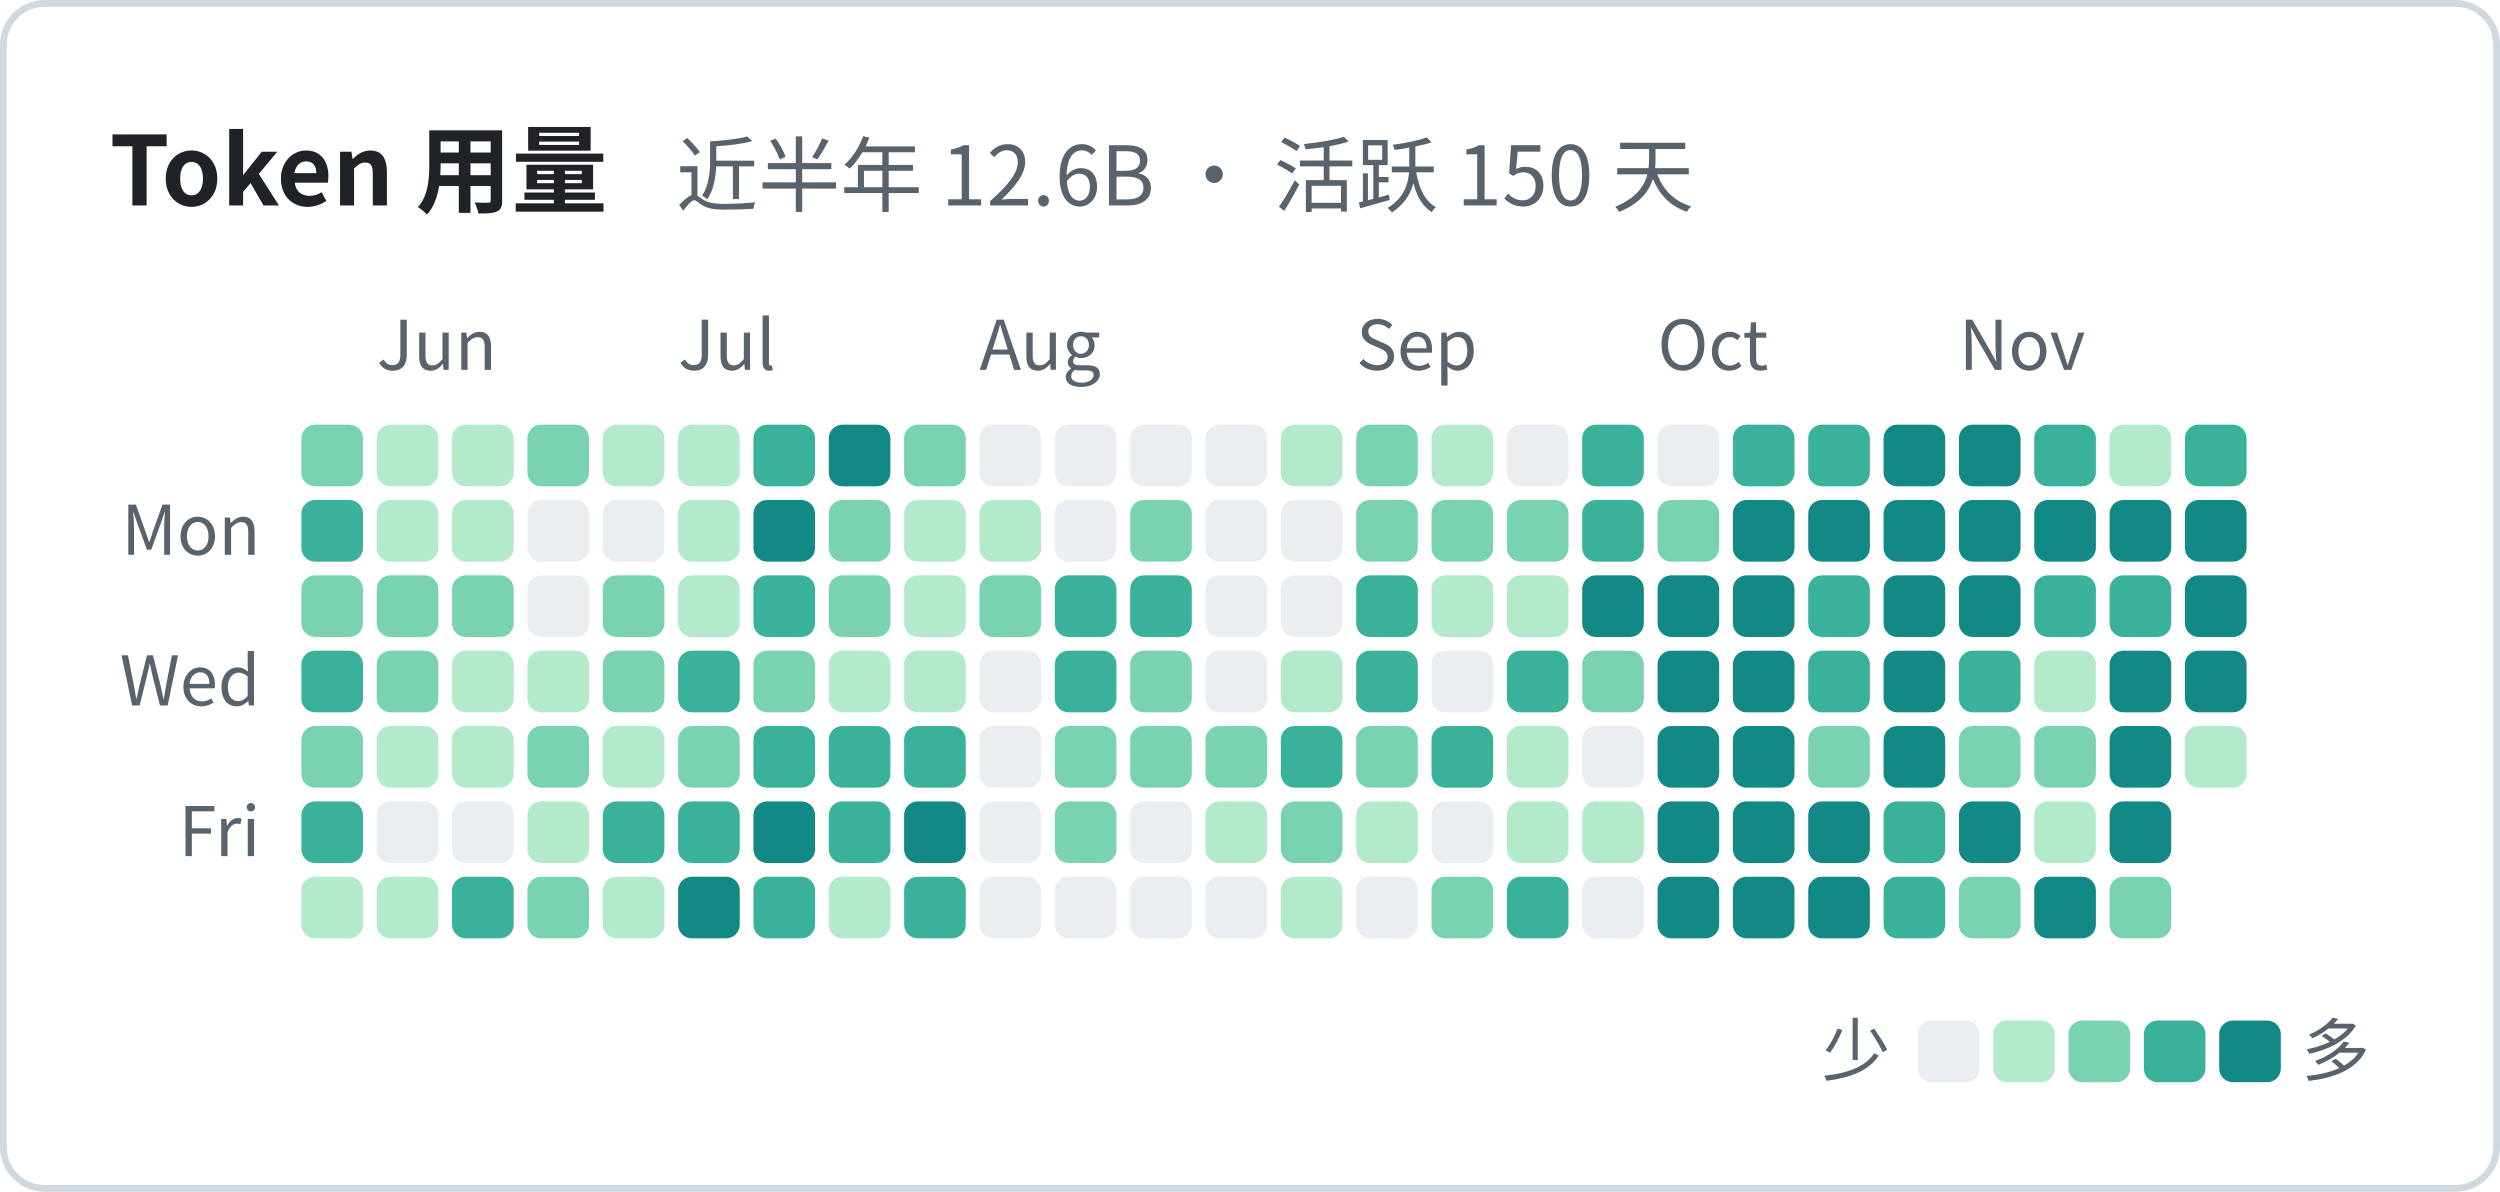
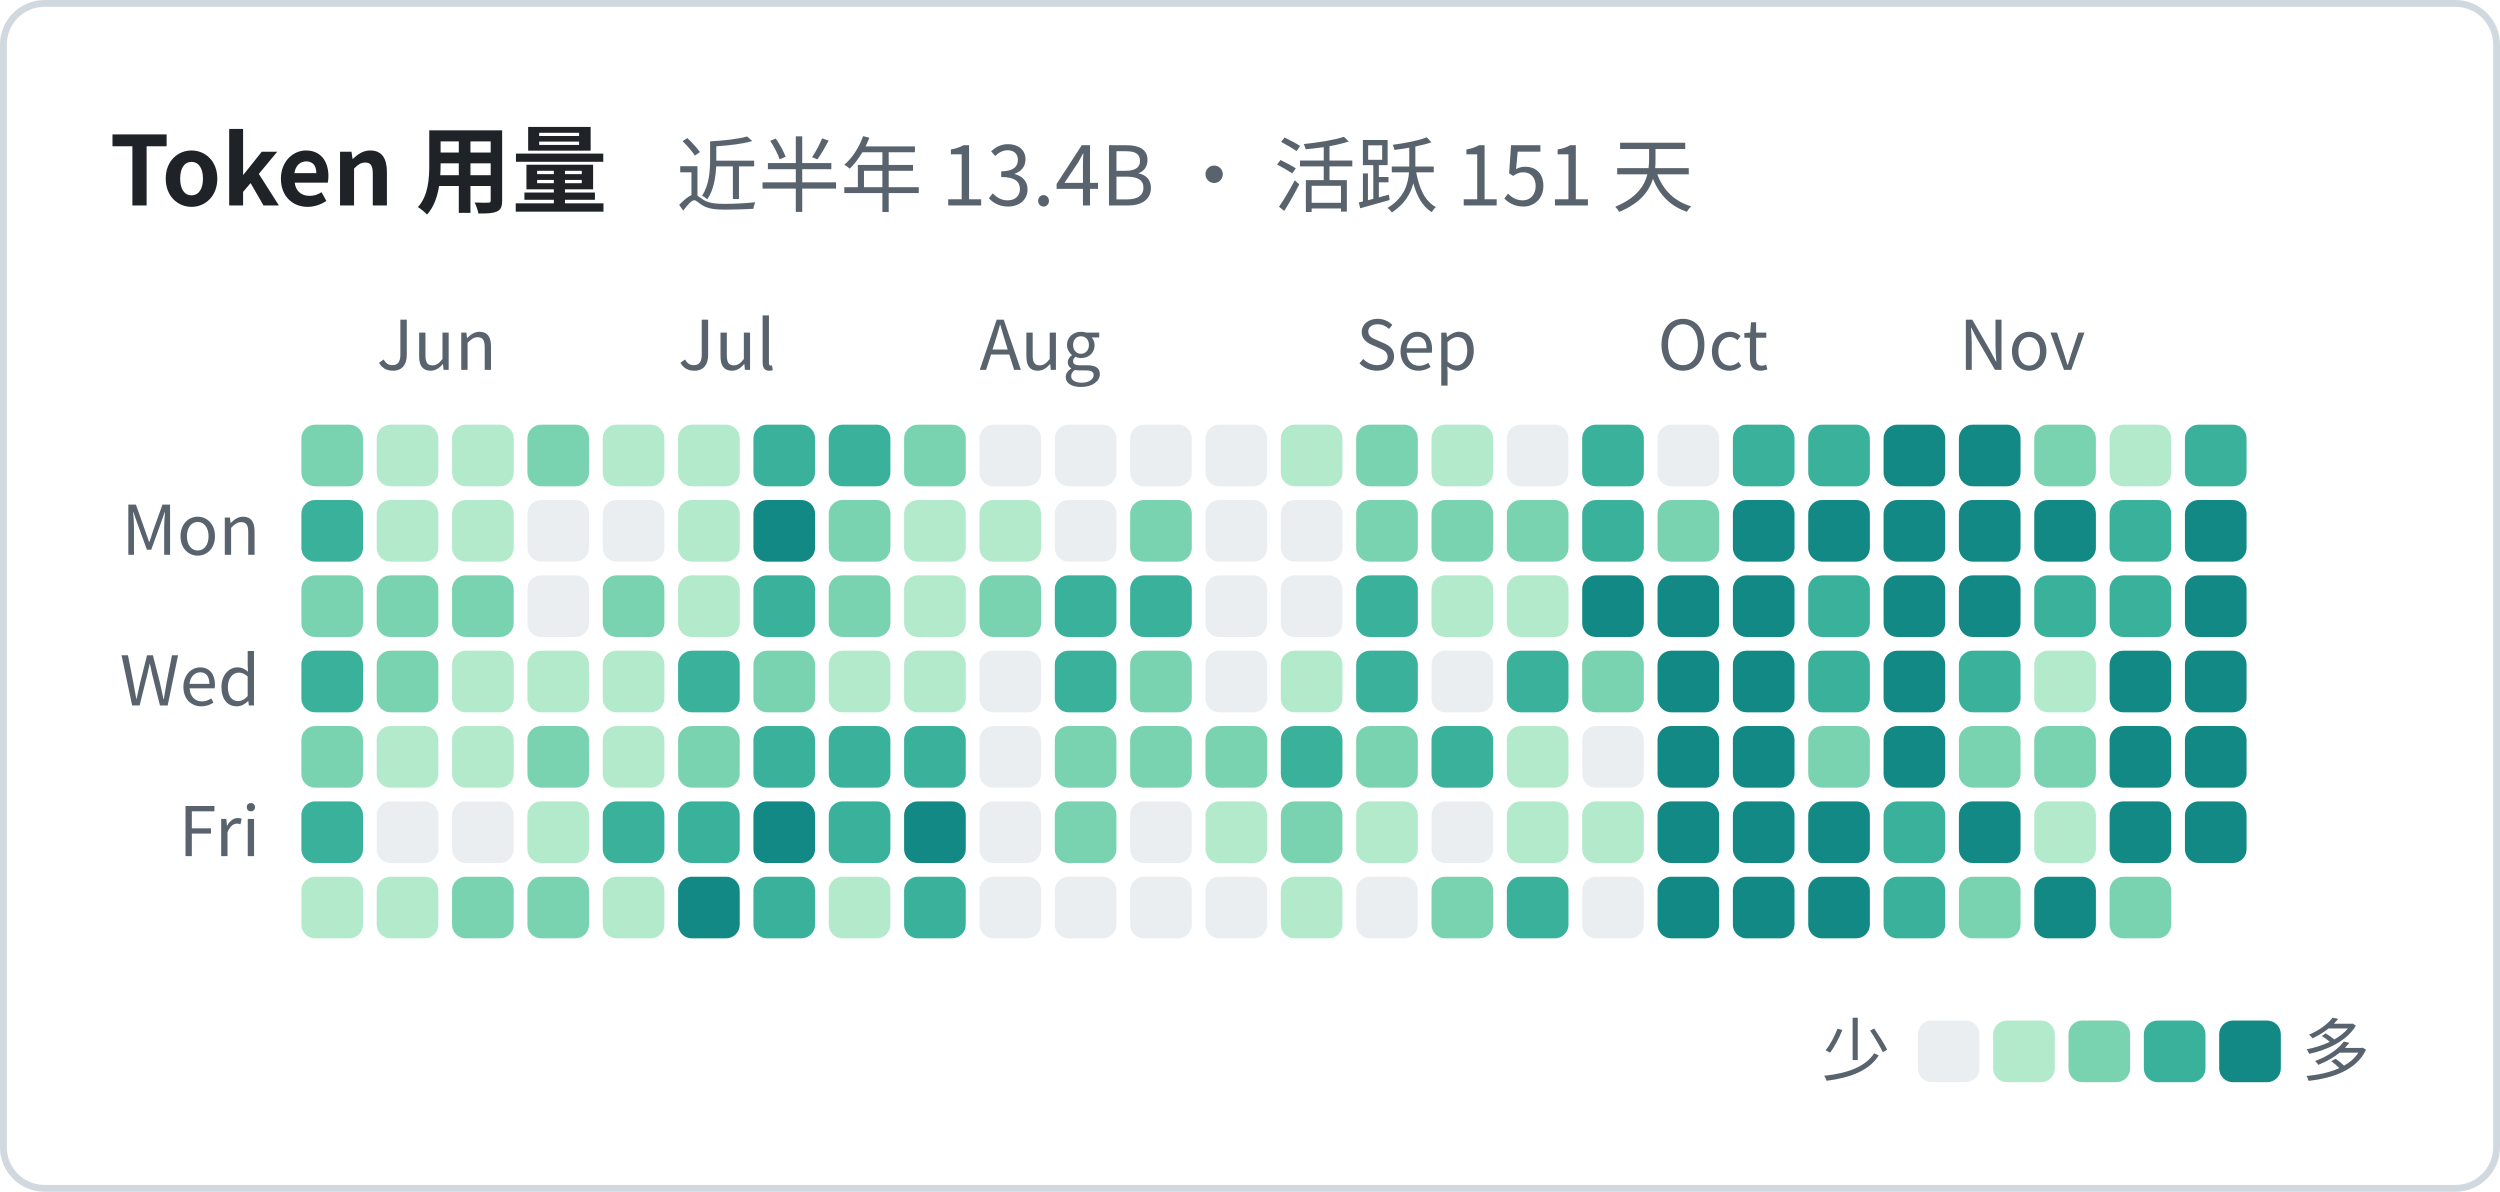
<svg xmlns="http://www.w3.org/2000/svg" width="365" height="174" viewBox="0 0 365 174" font-family="system-ui, -apple-system, 'Segoe UI', 'PingFang SC', 'Microsoft YaHei', 'Noto Sans CJK SC', sans-serif">
  <rect x="0.5" y="0.5" width="364" height="173" rx="6" fill="none" stroke="#d1d9e0" />
-   <text x="16" y="30" font-size="14" font-weight="600" fill="#1f2328">Token 用量<tspan dx="10" font-size="12" font-weight="400" fill="#59636e">近半年 12.6B · 活跃 150 天</tspan>
+   <text x="16" y="30" font-size="14" font-weight="600" fill="#1f2328">Token 用量<tspan dx="10" font-size="12" font-weight="400" fill="#59636e">近半年 13.4B · 活跃 151 天</tspan>
  </text>
  <text x="55" y="54" font-size="10" fill="#59636e">Jun</text>
  <text x="99" y="54" font-size="10" fill="#59636e">Jul</text>
  <text x="143" y="54" font-size="10" fill="#59636e">Aug</text>
  <text x="198" y="54" font-size="10" fill="#59636e">Sep</text>
  <text x="242" y="54" font-size="10" fill="#59636e">Oct</text>
  <text x="286" y="54" font-size="10" fill="#59636e">Nov</text>
  <text x="38" y="81" font-size="10" text-anchor="end" fill="#59636e">Mon</text>
  <text x="38" y="103" font-size="10" text-anchor="end" fill="#59636e">Wed</text>
  <text x="38" y="125" font-size="10" text-anchor="end" fill="#59636e">Fri</text>
  <rect x="44" y="62" width="9" height="9" rx="2" fill="#7ad3b0" />
  <rect x="44" y="73" width="9" height="9" rx="2" fill="#3ab19b" />
  <rect x="44" y="84" width="9" height="9" rx="2" fill="#7ad3b0" />
  <rect x="44" y="95" width="9" height="9" rx="2" fill="#3ab19b" />
  <rect x="44" y="106" width="9" height="9" rx="2" fill="#7ad3b0" />
  <rect x="44" y="117" width="9" height="9" rx="2" fill="#3ab19b" />
  <rect x="44" y="128" width="9" height="9" rx="2" fill="#b3eacb" />
  <rect x="55" y="62" width="9" height="9" rx="2" fill="#b3eacb" />
  <rect x="55" y="73" width="9" height="9" rx="2" fill="#b3eacb" />
  <rect x="55" y="84" width="9" height="9" rx="2" fill="#7ad3b0" />
  <rect x="55" y="95" width="9" height="9" rx="2" fill="#7ad3b0" />
  <rect x="55" y="106" width="9" height="9" rx="2" fill="#b3eacb" />
  <rect x="55" y="117" width="9" height="9" rx="2" fill="#ebeef0" />
  <rect x="55" y="128" width="9" height="9" rx="2" fill="#b3eacb" />
  <rect x="66" y="62" width="9" height="9" rx="2" fill="#b3eacb" />
  <rect x="66" y="73" width="9" height="9" rx="2" fill="#b3eacb" />
  <rect x="66" y="84" width="9" height="9" rx="2" fill="#7ad3b0" />
  <rect x="66" y="95" width="9" height="9" rx="2" fill="#b3eacb" />
  <rect x="66" y="106" width="9" height="9" rx="2" fill="#b3eacb" />
  <rect x="66" y="117" width="9" height="9" rx="2" fill="#ebeef0" />
-   <rect x="66" y="128" width="9" height="9" rx="2" fill="#3ab19b" />
+   <rect x="66" y="128" width="9" height="9" rx="2" fill="#7ad3b0" />
  <rect x="77" y="62" width="9" height="9" rx="2" fill="#7ad3b0" />
  <rect x="77" y="73" width="9" height="9" rx="2" fill="#ebeef0" />
  <rect x="77" y="84" width="9" height="9" rx="2" fill="#ebeef0" />
  <rect x="77" y="95" width="9" height="9" rx="2" fill="#b3eacb" />
  <rect x="77" y="106" width="9" height="9" rx="2" fill="#7ad3b0" />
  <rect x="77" y="117" width="9" height="9" rx="2" fill="#b3eacb" />
  <rect x="77" y="128" width="9" height="9" rx="2" fill="#7ad3b0" />
  <rect x="88" y="62" width="9" height="9" rx="2" fill="#b3eacb" />
  <rect x="88" y="73" width="9" height="9" rx="2" fill="#ebeef0" />
  <rect x="88" y="84" width="9" height="9" rx="2" fill="#7ad3b0" />
-   <rect x="88" y="95" width="9" height="9" rx="2" fill="#7ad3b0" />
+   <rect x="88" y="95" width="9" height="9" rx="2" fill="#b3eacb" />
  <rect x="88" y="106" width="9" height="9" rx="2" fill="#b3eacb" />
  <rect x="88" y="117" width="9" height="9" rx="2" fill="#3ab19b" />
  <rect x="88" y="128" width="9" height="9" rx="2" fill="#b3eacb" />
  <rect x="99" y="62" width="9" height="9" rx="2" fill="#b3eacb" />
  <rect x="99" y="73" width="9" height="9" rx="2" fill="#b3eacb" />
  <rect x="99" y="84" width="9" height="9" rx="2" fill="#b3eacb" />
  <rect x="99" y="95" width="9" height="9" rx="2" fill="#3ab19b" />
  <rect x="99" y="106" width="9" height="9" rx="2" fill="#7ad3b0" />
  <rect x="99" y="117" width="9" height="9" rx="2" fill="#3ab19b" />
  <rect x="99" y="128" width="9" height="9" rx="2" fill="#128984" />
  <rect x="110" y="62" width="9" height="9" rx="2" fill="#3ab19b" />
  <rect x="110" y="73" width="9" height="9" rx="2" fill="#128984" />
  <rect x="110" y="84" width="9" height="9" rx="2" fill="#3ab19b" />
  <rect x="110" y="95" width="9" height="9" rx="2" fill="#7ad3b0" />
  <rect x="110" y="106" width="9" height="9" rx="2" fill="#3ab19b" />
  <rect x="110" y="117" width="9" height="9" rx="2" fill="#128984" />
  <rect x="110" y="128" width="9" height="9" rx="2" fill="#3ab19b" />
-   <rect x="121" y="62" width="9" height="9" rx="2" fill="#128984" />
+   <rect x="121" y="62" width="9" height="9" rx="2" fill="#3ab19b" />
  <rect x="121" y="73" width="9" height="9" rx="2" fill="#7ad3b0" />
  <rect x="121" y="84" width="9" height="9" rx="2" fill="#7ad3b0" />
  <rect x="121" y="95" width="9" height="9" rx="2" fill="#b3eacb" />
  <rect x="121" y="106" width="9" height="9" rx="2" fill="#3ab19b" />
  <rect x="121" y="117" width="9" height="9" rx="2" fill="#3ab19b" />
  <rect x="121" y="128" width="9" height="9" rx="2" fill="#b3eacb" />
  <rect x="132" y="62" width="9" height="9" rx="2" fill="#7ad3b0" />
  <rect x="132" y="73" width="9" height="9" rx="2" fill="#b3eacb" />
  <rect x="132" y="84" width="9" height="9" rx="2" fill="#b3eacb" />
  <rect x="132" y="95" width="9" height="9" rx="2" fill="#b3eacb" />
  <rect x="132" y="106" width="9" height="9" rx="2" fill="#3ab19b" />
  <rect x="132" y="117" width="9" height="9" rx="2" fill="#128984" />
  <rect x="132" y="128" width="9" height="9" rx="2" fill="#3ab19b" />
  <rect x="143" y="62" width="9" height="9" rx="2" fill="#ebeef0" />
  <rect x="143" y="73" width="9" height="9" rx="2" fill="#b3eacb" />
  <rect x="143" y="84" width="9" height="9" rx="2" fill="#7ad3b0" />
  <rect x="143" y="95" width="9" height="9" rx="2" fill="#ebeef0" />
  <rect x="143" y="106" width="9" height="9" rx="2" fill="#ebeef0" />
  <rect x="143" y="117" width="9" height="9" rx="2" fill="#ebeef0" />
  <rect x="143" y="128" width="9" height="9" rx="2" fill="#ebeef0" />
  <rect x="154" y="62" width="9" height="9" rx="2" fill="#ebeef0" />
  <rect x="154" y="73" width="9" height="9" rx="2" fill="#ebeef0" />
  <rect x="154" y="84" width="9" height="9" rx="2" fill="#3ab19b" />
  <rect x="154" y="95" width="9" height="9" rx="2" fill="#3ab19b" />
  <rect x="154" y="106" width="9" height="9" rx="2" fill="#7ad3b0" />
  <rect x="154" y="117" width="9" height="9" rx="2" fill="#7ad3b0" />
  <rect x="154" y="128" width="9" height="9" rx="2" fill="#ebeef0" />
  <rect x="165" y="62" width="9" height="9" rx="2" fill="#ebeef0" />
  <rect x="165" y="73" width="9" height="9" rx="2" fill="#7ad3b0" />
  <rect x="165" y="84" width="9" height="9" rx="2" fill="#3ab19b" />
  <rect x="165" y="95" width="9" height="9" rx="2" fill="#7ad3b0" />
  <rect x="165" y="106" width="9" height="9" rx="2" fill="#7ad3b0" />
  <rect x="165" y="117" width="9" height="9" rx="2" fill="#ebeef0" />
  <rect x="165" y="128" width="9" height="9" rx="2" fill="#ebeef0" />
  <rect x="176" y="62" width="9" height="9" rx="2" fill="#ebeef0" />
  <rect x="176" y="73" width="9" height="9" rx="2" fill="#ebeef0" />
  <rect x="176" y="84" width="9" height="9" rx="2" fill="#ebeef0" />
  <rect x="176" y="95" width="9" height="9" rx="2" fill="#ebeef0" />
  <rect x="176" y="106" width="9" height="9" rx="2" fill="#7ad3b0" />
  <rect x="176" y="117" width="9" height="9" rx="2" fill="#b3eacb" />
  <rect x="176" y="128" width="9" height="9" rx="2" fill="#ebeef0" />
  <rect x="187" y="62" width="9" height="9" rx="2" fill="#b3eacb" />
  <rect x="187" y="73" width="9" height="9" rx="2" fill="#ebeef0" />
  <rect x="187" y="84" width="9" height="9" rx="2" fill="#ebeef0" />
  <rect x="187" y="95" width="9" height="9" rx="2" fill="#b3eacb" />
  <rect x="187" y="106" width="9" height="9" rx="2" fill="#3ab19b" />
  <rect x="187" y="117" width="9" height="9" rx="2" fill="#7ad3b0" />
  <rect x="187" y="128" width="9" height="9" rx="2" fill="#b3eacb" />
  <rect x="198" y="62" width="9" height="9" rx="2" fill="#7ad3b0" />
  <rect x="198" y="73" width="9" height="9" rx="2" fill="#7ad3b0" />
  <rect x="198" y="84" width="9" height="9" rx="2" fill="#3ab19b" />
  <rect x="198" y="95" width="9" height="9" rx="2" fill="#3ab19b" />
  <rect x="198" y="106" width="9" height="9" rx="2" fill="#7ad3b0" />
  <rect x="198" y="117" width="9" height="9" rx="2" fill="#b3eacb" />
  <rect x="198" y="128" width="9" height="9" rx="2" fill="#ebeef0" />
  <rect x="209" y="62" width="9" height="9" rx="2" fill="#b3eacb" />
  <rect x="209" y="73" width="9" height="9" rx="2" fill="#7ad3b0" />
  <rect x="209" y="84" width="9" height="9" rx="2" fill="#b3eacb" />
  <rect x="209" y="95" width="9" height="9" rx="2" fill="#ebeef0" />
  <rect x="209" y="106" width="9" height="9" rx="2" fill="#3ab19b" />
  <rect x="209" y="117" width="9" height="9" rx="2" fill="#ebeef0" />
  <rect x="209" y="128" width="9" height="9" rx="2" fill="#7ad3b0" />
  <rect x="220" y="62" width="9" height="9" rx="2" fill="#ebeef0" />
  <rect x="220" y="73" width="9" height="9" rx="2" fill="#7ad3b0" />
  <rect x="220" y="84" width="9" height="9" rx="2" fill="#b3eacb" />
  <rect x="220" y="95" width="9" height="9" rx="2" fill="#3ab19b" />
  <rect x="220" y="106" width="9" height="9" rx="2" fill="#b3eacb" />
  <rect x="220" y="117" width="9" height="9" rx="2" fill="#b3eacb" />
  <rect x="220" y="128" width="9" height="9" rx="2" fill="#3ab19b" />
  <rect x="231" y="62" width="9" height="9" rx="2" fill="#3ab19b" />
  <rect x="231" y="73" width="9" height="9" rx="2" fill="#3ab19b" />
  <rect x="231" y="84" width="9" height="9" rx="2" fill="#128984" />
  <rect x="231" y="95" width="9" height="9" rx="2" fill="#7ad3b0" />
  <rect x="231" y="106" width="9" height="9" rx="2" fill="#ebeef0" />
  <rect x="231" y="117" width="9" height="9" rx="2" fill="#b3eacb" />
  <rect x="231" y="128" width="9" height="9" rx="2" fill="#ebeef0" />
  <rect x="242" y="62" width="9" height="9" rx="2" fill="#ebeef0" />
  <rect x="242" y="73" width="9" height="9" rx="2" fill="#7ad3b0" />
  <rect x="242" y="84" width="9" height="9" rx="2" fill="#128984" />
  <rect x="242" y="95" width="9" height="9" rx="2" fill="#128984" />
  <rect x="242" y="106" width="9" height="9" rx="2" fill="#128984" />
  <rect x="242" y="117" width="9" height="9" rx="2" fill="#128984" />
  <rect x="242" y="128" width="9" height="9" rx="2" fill="#128984" />
  <rect x="253" y="62" width="9" height="9" rx="2" fill="#3ab19b" />
  <rect x="253" y="73" width="9" height="9" rx="2" fill="#128984" />
  <rect x="253" y="84" width="9" height="9" rx="2" fill="#128984" />
  <rect x="253" y="95" width="9" height="9" rx="2" fill="#128984" />
  <rect x="253" y="106" width="9" height="9" rx="2" fill="#128984" />
  <rect x="253" y="117" width="9" height="9" rx="2" fill="#128984" />
  <rect x="253" y="128" width="9" height="9" rx="2" fill="#128984" />
  <rect x="264" y="62" width="9" height="9" rx="2" fill="#3ab19b" />
  <rect x="264" y="73" width="9" height="9" rx="2" fill="#128984" />
  <rect x="264" y="84" width="9" height="9" rx="2" fill="#3ab19b" />
  <rect x="264" y="95" width="9" height="9" rx="2" fill="#3ab19b" />
  <rect x="264" y="106" width="9" height="9" rx="2" fill="#7ad3b0" />
  <rect x="264" y="117" width="9" height="9" rx="2" fill="#128984" />
  <rect x="264" y="128" width="9" height="9" rx="2" fill="#128984" />
  <rect x="275" y="62" width="9" height="9" rx="2" fill="#128984" />
  <rect x="275" y="73" width="9" height="9" rx="2" fill="#128984" />
  <rect x="275" y="84" width="9" height="9" rx="2" fill="#128984" />
  <rect x="275" y="95" width="9" height="9" rx="2" fill="#128984" />
  <rect x="275" y="106" width="9" height="9" rx="2" fill="#128984" />
  <rect x="275" y="117" width="9" height="9" rx="2" fill="#3ab19b" />
  <rect x="275" y="128" width="9" height="9" rx="2" fill="#3ab19b" />
  <rect x="286" y="62" width="9" height="9" rx="2" fill="#128984" />
  <rect x="286" y="73" width="9" height="9" rx="2" fill="#128984" />
  <rect x="286" y="84" width="9" height="9" rx="2" fill="#128984" />
  <rect x="286" y="95" width="9" height="9" rx="2" fill="#3ab19b" />
  <rect x="286" y="106" width="9" height="9" rx="2" fill="#7ad3b0" />
  <rect x="286" y="117" width="9" height="9" rx="2" fill="#128984" />
  <rect x="286" y="128" width="9" height="9" rx="2" fill="#7ad3b0" />
-   <rect x="297" y="62" width="9" height="9" rx="2" fill="#3ab19b" />
+   <rect x="297" y="62" width="9" height="9" rx="2" fill="#7ad3b0" />
  <rect x="297" y="73" width="9" height="9" rx="2" fill="#128984" />
  <rect x="297" y="84" width="9" height="9" rx="2" fill="#3ab19b" />
  <rect x="297" y="95" width="9" height="9" rx="2" fill="#b3eacb" />
  <rect x="297" y="106" width="9" height="9" rx="2" fill="#7ad3b0" />
  <rect x="297" y="117" width="9" height="9" rx="2" fill="#b3eacb" />
  <rect x="297" y="128" width="9" height="9" rx="2" fill="#128984" />
  <rect x="308" y="62" width="9" height="9" rx="2" fill="#b3eacb" />
-   <rect x="308" y="73" width="9" height="9" rx="2" fill="#128984" />
+   <rect x="308" y="73" width="9" height="9" rx="2" fill="#3ab19b" />
  <rect x="308" y="84" width="9" height="9" rx="2" fill="#3ab19b" />
  <rect x="308" y="95" width="9" height="9" rx="2" fill="#128984" />
  <rect x="308" y="106" width="9" height="9" rx="2" fill="#128984" />
  <rect x="308" y="117" width="9" height="9" rx="2" fill="#128984" />
  <rect x="308" y="128" width="9" height="9" rx="2" fill="#7ad3b0" />
  <rect x="319" y="62" width="9" height="9" rx="2" fill="#3ab19b" />
  <rect x="319" y="73" width="9" height="9" rx="2" fill="#128984" />
  <rect x="319" y="84" width="9" height="9" rx="2" fill="#128984" />
  <rect x="319" y="95" width="9" height="9" rx="2" fill="#128984" />
-   <rect x="319" y="106" width="9" height="9" rx="2" fill="#b3eacb" />
+   <rect x="319" y="106" width="9" height="9" rx="2" fill="#128984" />
+   <rect x="319" y="117" width="9" height="9" rx="2" fill="#128984" />
  <text x="276" y="157" font-size="10" text-anchor="end" fill="#59636e">少</text>
  <rect x="280" y="149" width="9" height="9" rx="2" fill="#ebeef0" />
  <rect x="291" y="149" width="9" height="9" rx="2" fill="#b3eacb" />
  <rect x="302" y="149" width="9" height="9" rx="2" fill="#7ad3b0" />
  <rect x="313" y="149" width="9" height="9" rx="2" fill="#3ab19b" />
  <rect x="324" y="149" width="9" height="9" rx="2" fill="#128984" />
  <text x="336" y="157" font-size="10" fill="#59636e">多</text>
</svg>
